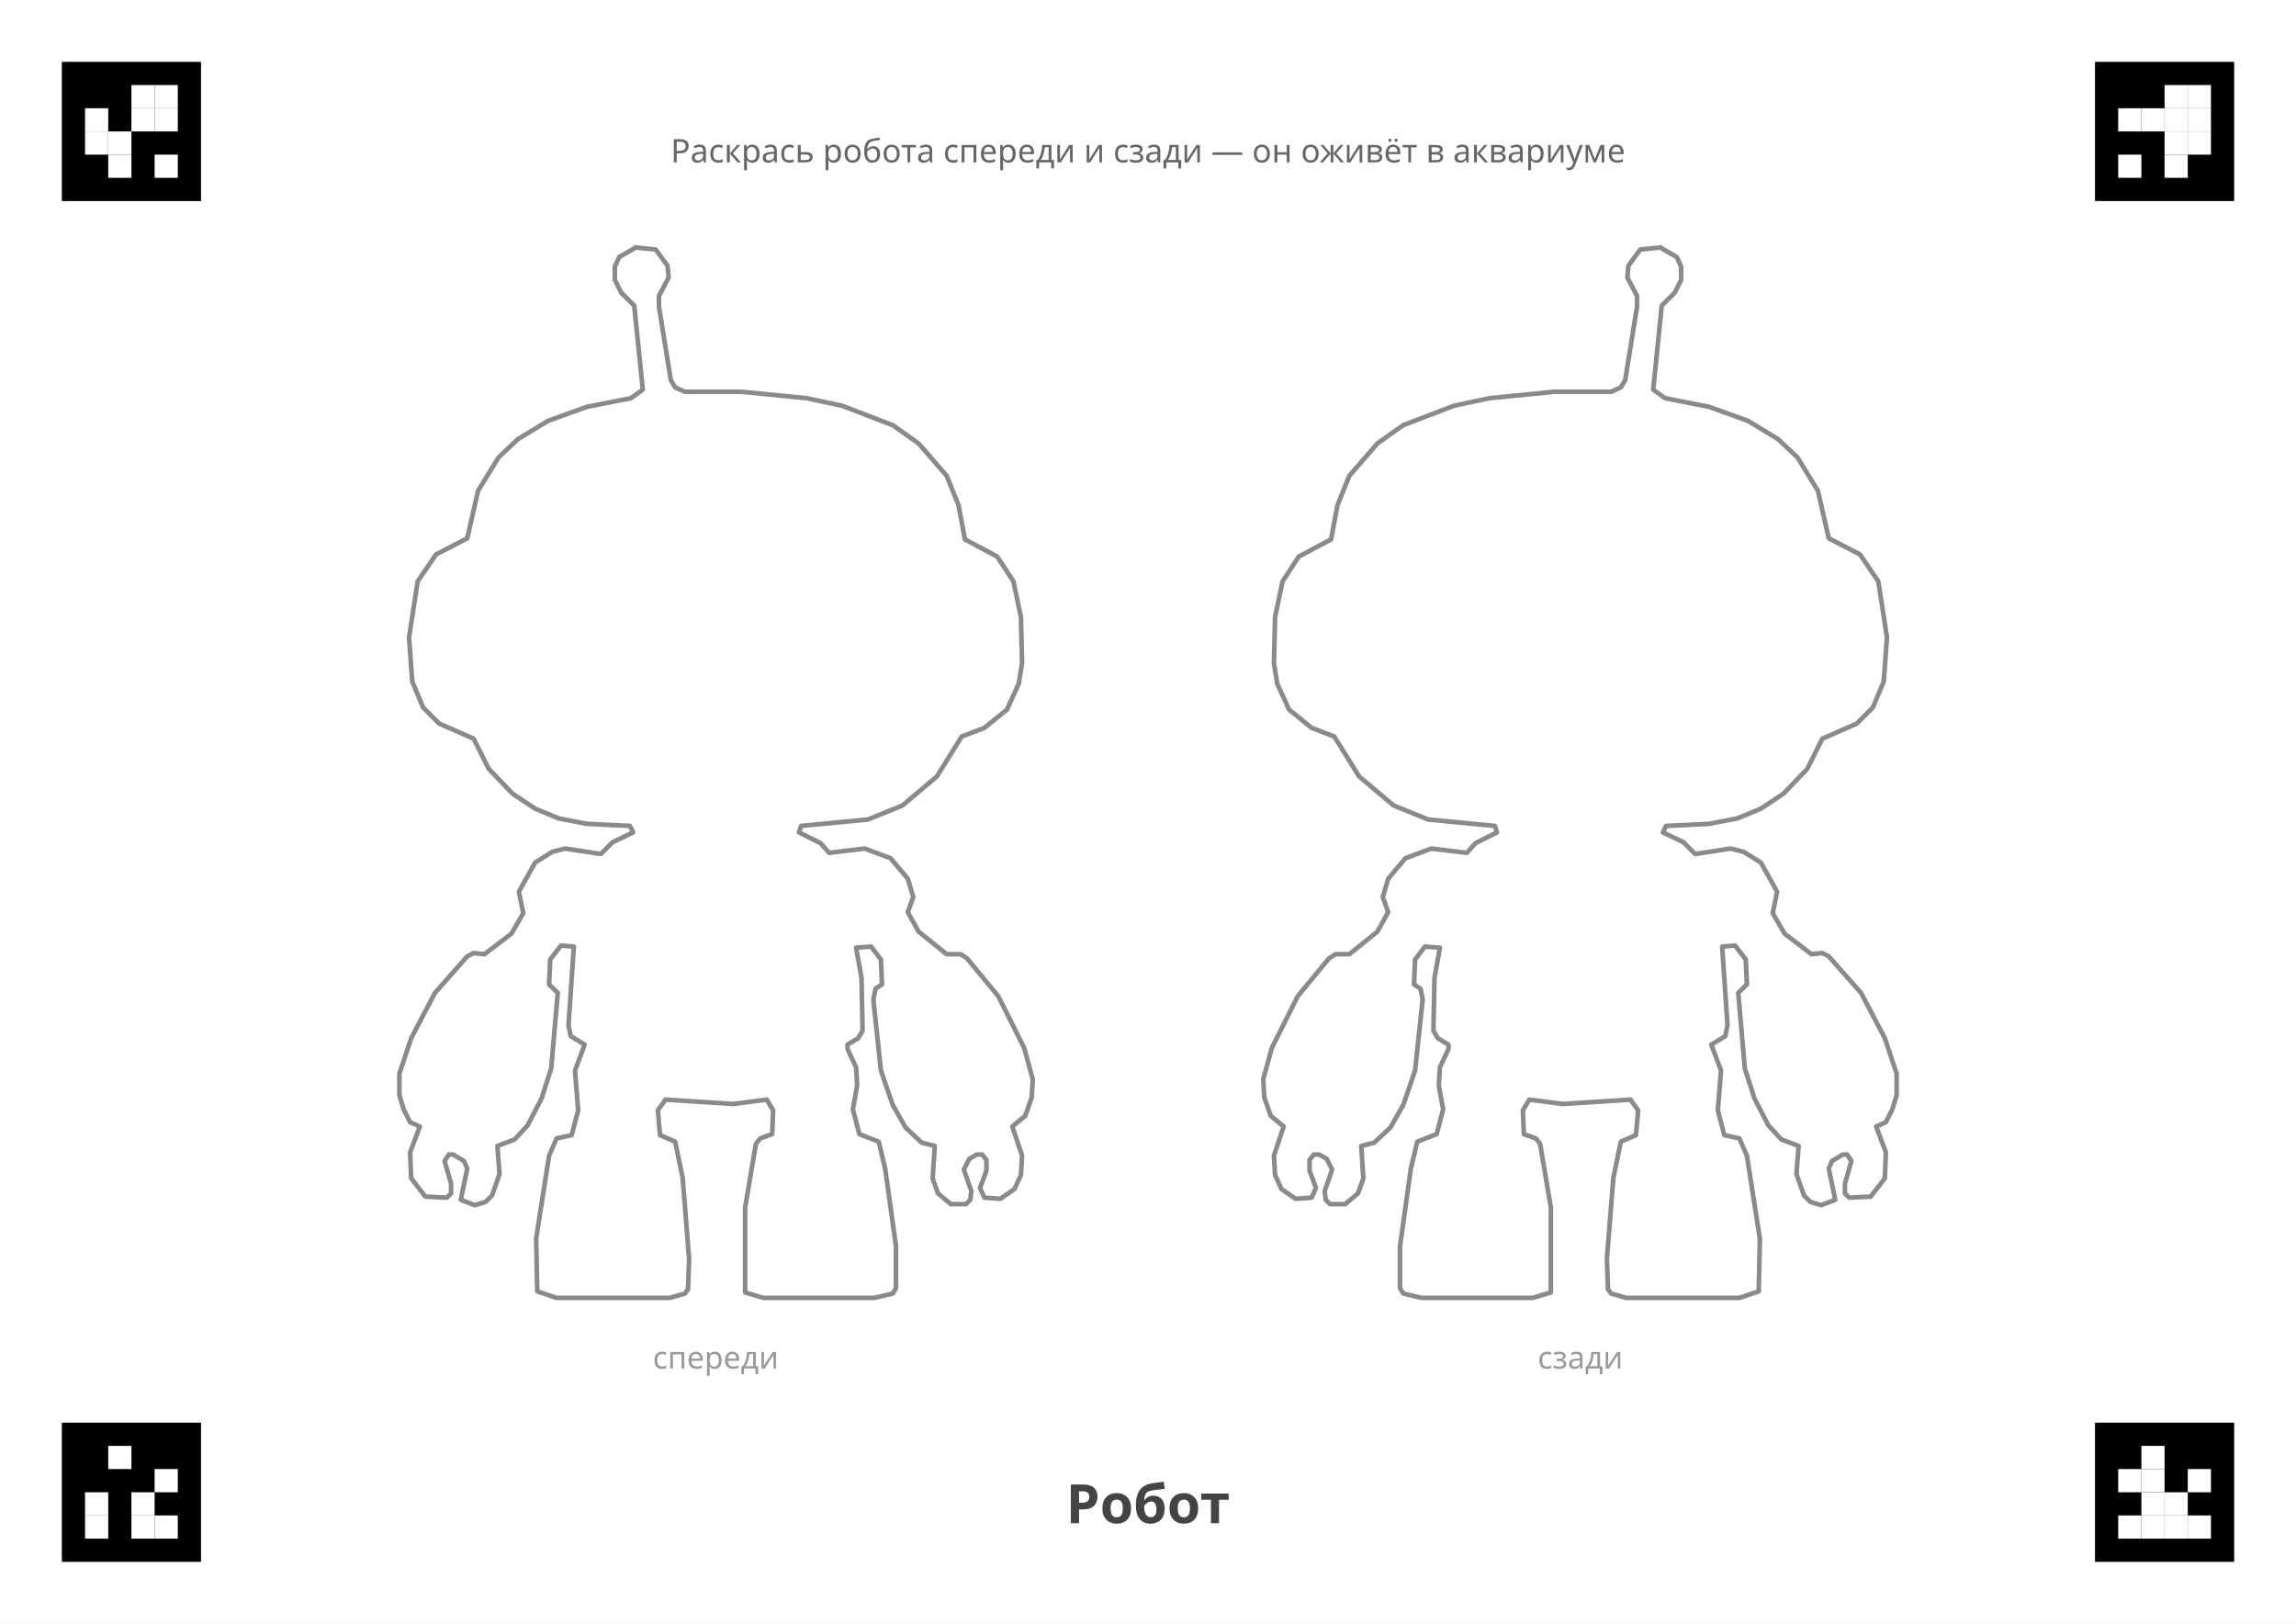
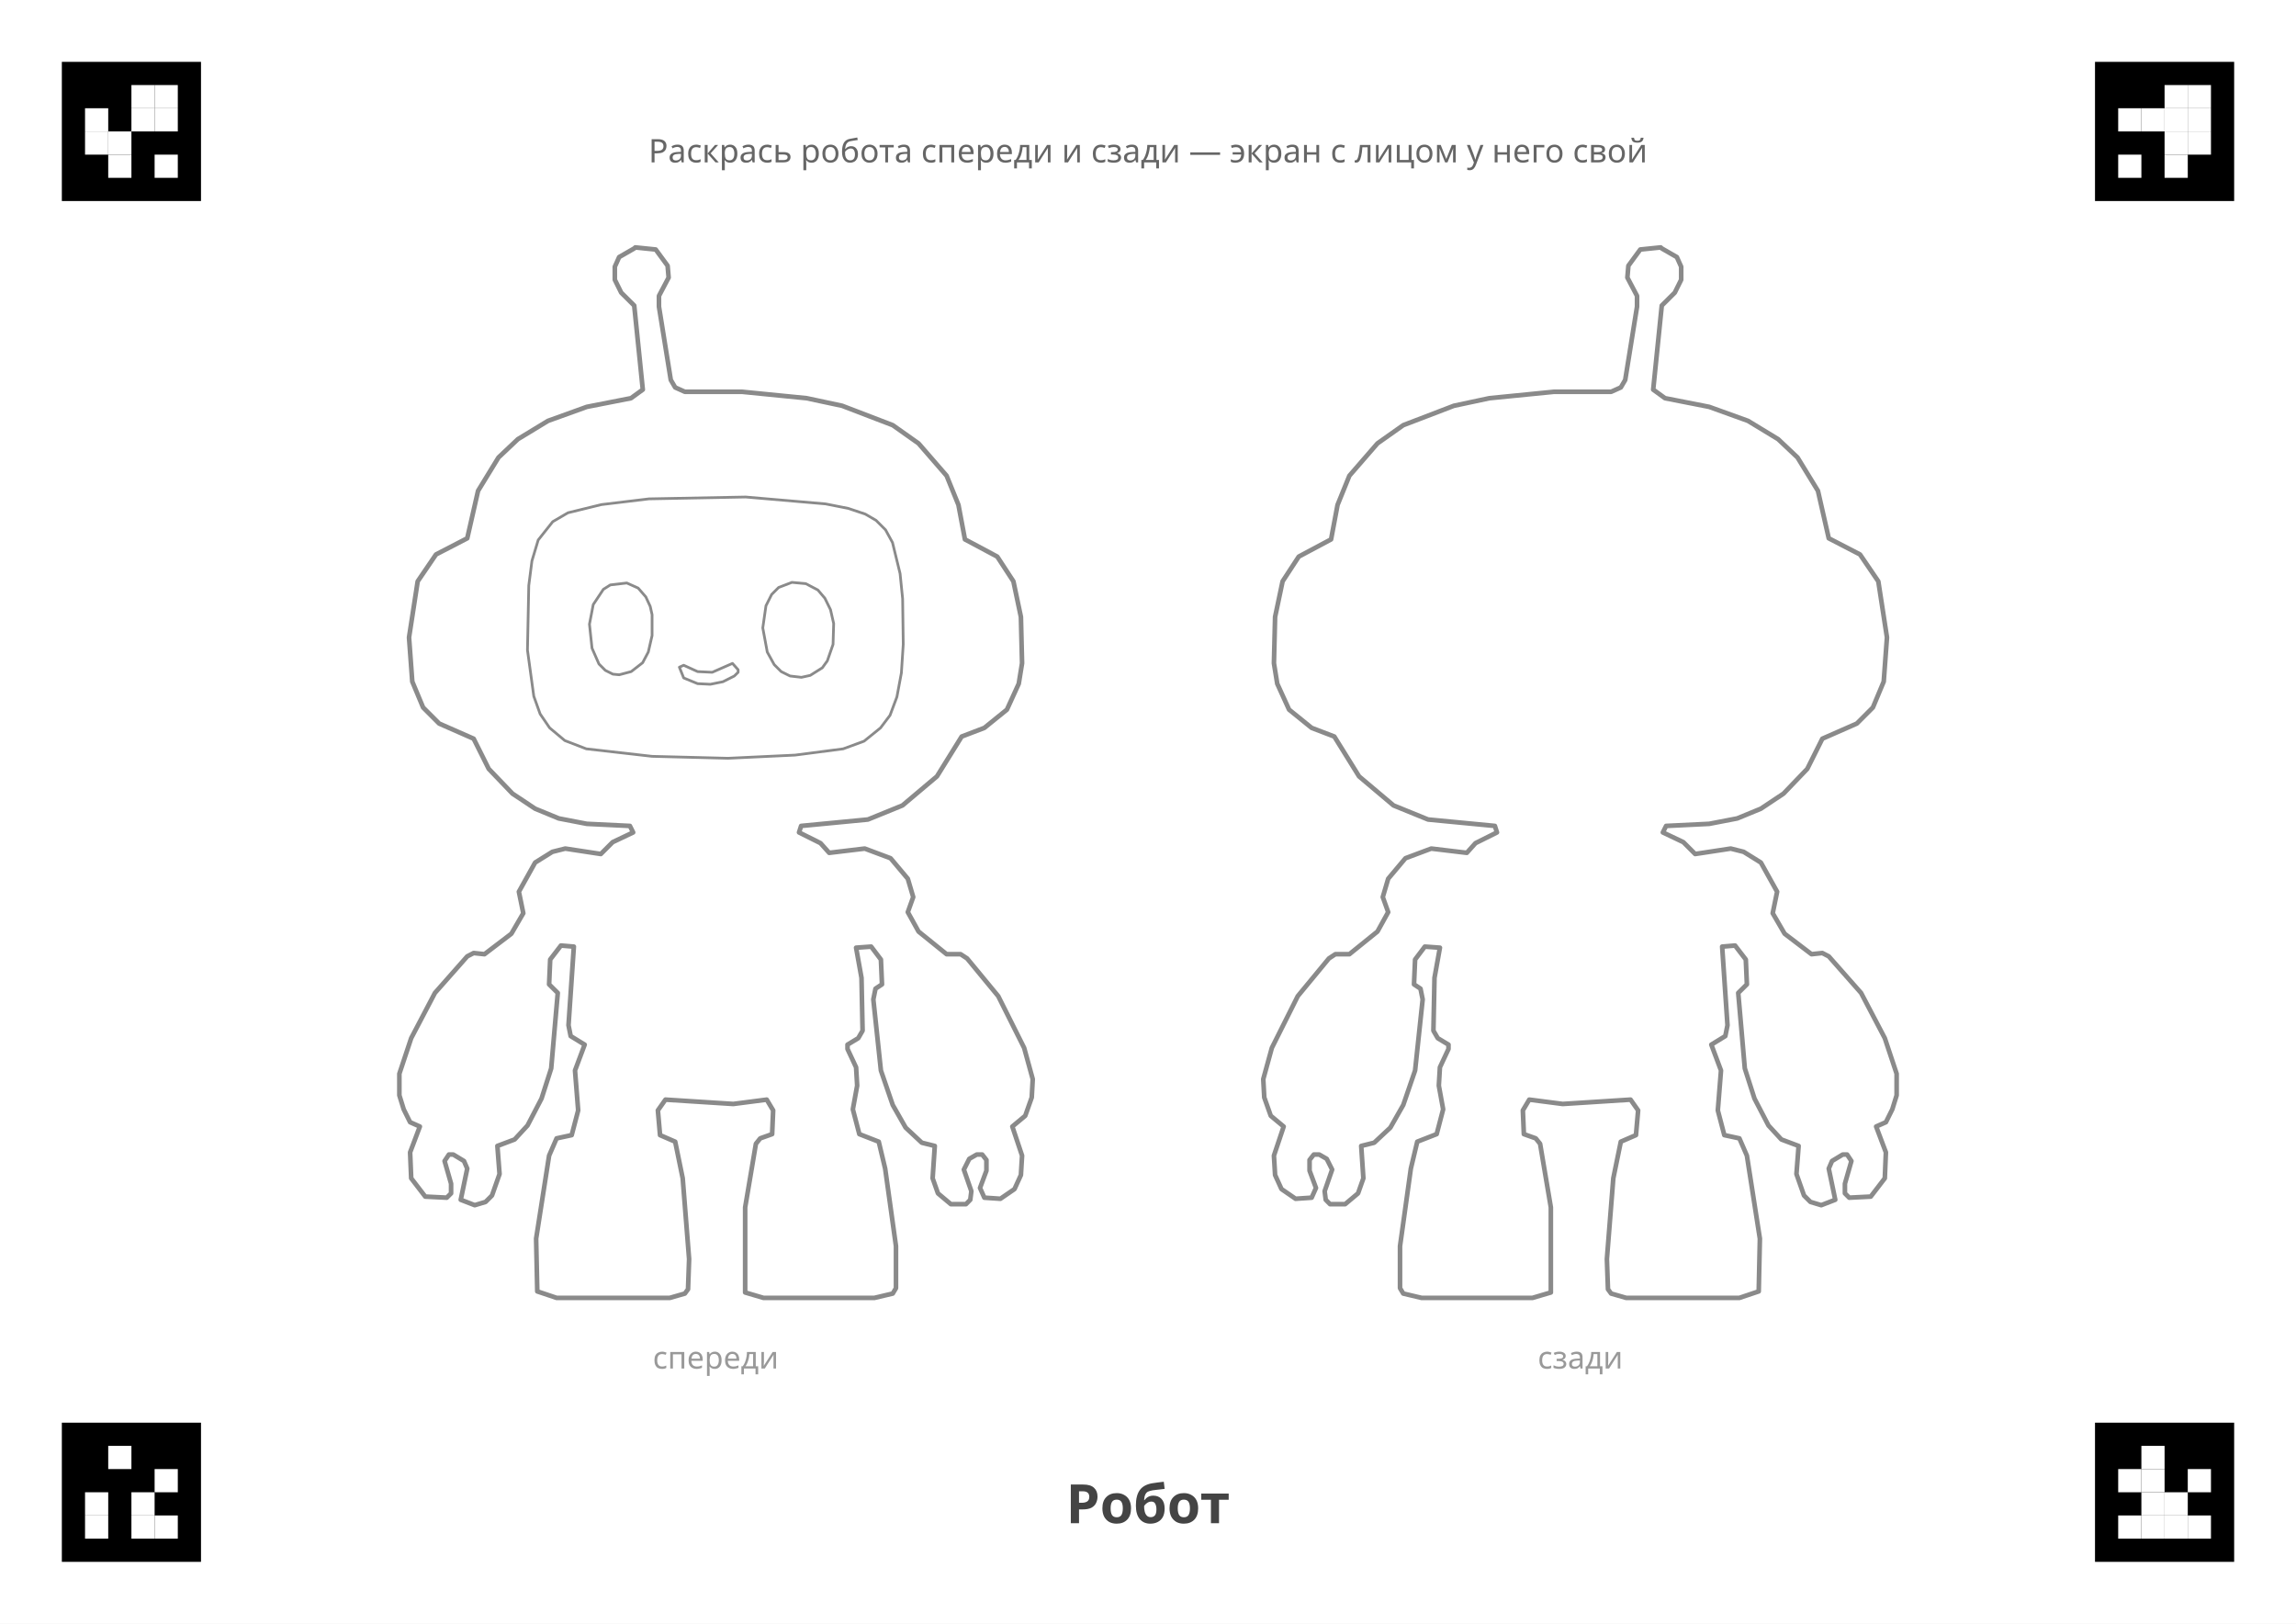
<svg xmlns="http://www.w3.org/2000/svg" width="297mm" height="210mm" viewBox="0 0 297 210">
  <rect width="297" height="210" fill="#fff" />
  <rect x="8" y="8" width="18" height="18" fill="#000" />
  <rect x="17.00" y="11.00" width="3" height="3" fill="#fff" />
  <rect x="20.00" y="11.00" width="3" height="3" fill="#fff" />
  <rect x="11.00" y="14.00" width="3" height="3" fill="#fff" />
  <rect x="17.00" y="14.00" width="3" height="3" fill="#fff" />
  <rect x="20.00" y="14.00" width="3" height="3" fill="#fff" />
  <rect x="11.00" y="17.00" width="3" height="3" fill="#fff" />
  <rect x="14.00" y="17.00" width="3" height="3" fill="#fff" />
  <rect x="14.00" y="20.00" width="3" height="3" fill="#fff" />
  <rect x="20.00" y="20.00" width="3" height="3" fill="#fff" />
  <rect x="271" y="8" width="18" height="18" fill="#000" />
  <rect x="280.00" y="11.00" width="3" height="3" fill="#fff" />
  <rect x="283.00" y="11.00" width="3" height="3" fill="#fff" />
  <rect x="274.00" y="14.00" width="3" height="3" fill="#fff" />
  <rect x="277.00" y="14.00" width="3" height="3" fill="#fff" />
  <rect x="280.00" y="14.00" width="3" height="3" fill="#fff" />
  <rect x="283.00" y="14.00" width="3" height="3" fill="#fff" />
  <rect x="280.00" y="17.00" width="3" height="3" fill="#fff" />
  <rect x="283.00" y="17.00" width="3" height="3" fill="#fff" />
  <rect x="274.00" y="20.00" width="3" height="3" fill="#fff" />
  <rect x="280.00" y="20.00" width="3" height="3" fill="#fff" />
  <rect x="8" y="184" width="18" height="18" fill="#000" />
  <rect x="14.00" y="187.00" width="3" height="3" fill="#fff" />
  <rect x="20.00" y="190.00" width="3" height="3" fill="#fff" />
  <rect x="11.00" y="193.00" width="3" height="3" fill="#fff" />
  <rect x="17.00" y="193.00" width="3" height="3" fill="#fff" />
  <rect x="11.00" y="196.00" width="3" height="3" fill="#fff" />
  <rect x="17.00" y="196.00" width="3" height="3" fill="#fff" />
  <rect x="20.00" y="196.00" width="3" height="3" fill="#fff" />
  <rect x="271" y="184" width="18" height="18" fill="#000" />
  <rect x="277.00" y="187.00" width="3" height="3" fill="#fff" />
  <rect x="274.00" y="190.00" width="3" height="3" fill="#fff" />
  <rect x="277.00" y="190.00" width="3" height="3" fill="#fff" />
  <rect x="283.00" y="190.00" width="3" height="3" fill="#fff" />
  <rect x="277.00" y="193.00" width="3" height="3" fill="#fff" />
  <rect x="280.00" y="193.00" width="3" height="3" fill="#fff" />
  <rect x="274.00" y="196.00" width="3" height="3" fill="#fff" />
  <rect x="277.00" y="196.00" width="3" height="3" fill="#fff" />
  <rect x="280.00" y="196.00" width="3" height="3" fill="#fff" />
  <rect x="283.00" y="196.00" width="3" height="3" fill="#fff" />
  <path d="M82.18 32.00 L84.82 32.27 L86.36 34.37 L86.49 35.90 L85.24 38.27 L85.24 39.66 L86.77 49.14 L87.34 50.11 L88.59 50.67 L95.97 50.67 L104.33 51.50 L108.93 52.48 L115.48 54.99 L118.82 57.35 L122.45 61.53 L123.98 65.30 L124.82 69.76 L129.00 71.99 L131.09 75.19 L132.06 79.79 L132.21 85.78 L131.78 88.43 L130.25 91.78 L127.33 94.14 L124.40 95.26 L121.20 100.41 L116.74 104.17 L112.27 105.99 L103.63 106.82 L103.36 107.66 L106.14 109.05 L107.26 110.30 L111.86 109.75 L115.20 111.00 L117.43 113.65 L118.13 116.02 L117.43 117.97 L118.82 120.48 L122.45 123.41 L124.26 123.41 L125.10 123.96 L129.13 128.84 L132.48 135.53 L133.59 139.57 L133.46 141.94 L132.62 144.31 L130.95 145.70 L132.21 149.46 L132.06 151.97 L131.23 153.79 L129.41 155.04 L127.33 154.90 L126.77 153.64 L127.60 151.41 L127.60 150.02 L127.05 149.32 L126.35 149.32 L125.38 149.88 L124.68 151.27 L125.65 154.06 L125.51 155.17 L124.95 155.74 L123.00 155.74 L121.33 154.34 L120.64 152.39 L120.92 148.21 L119.24 147.79 L117.15 145.84 L115.48 142.91 L113.95 138.45 L112.97 129.26 L113.25 127.87 L114.09 127.31 L113.95 124.10 L112.69 122.43 L110.74 122.57 L111.44 126.47 L111.58 133.30 L111.02 134.27 L109.63 135.11 L109.63 135.67 L110.74 138.04 L110.88 140.41 L110.32 143.47 L111.16 146.68 L113.67 147.66 L114.50 151.14 L115.90 161.17 L115.90 166.60 L115.48 167.30 L113.11 167.86 L98.76 167.86 L96.39 167.16 L96.39 156.15 L97.78 147.93 L98.34 147.23 L99.88 146.68 L100.01 143.61 L99.18 142.22 L94.85 142.78 L86.08 142.22 L85.10 143.61 L85.38 146.81 L87.34 147.66 L88.31 152.39 L89.14 162.84 L89.00 166.74 L88.59 167.30 L86.64 167.86 L72.00 167.86 L69.50 167.02 L69.35 160.20 L71.03 149.46 L72.00 147.23 L73.95 146.81 L74.79 143.61 L74.38 138.45 L75.63 135.11 L73.82 134.00 L73.54 132.60 L74.23 122.43 L72.56 122.29 L71.17 124.10 L71.03 127.31 L72.15 128.42 L71.30 138.18 L70.05 142.08 L68.24 145.56 L66.57 147.37 L64.34 148.21 L64.62 151.84 L63.64 154.62 L62.81 155.45 L61.41 155.87 L59.60 155.17 L60.44 151.14 L60.02 150.16 L58.63 149.32 L58.07 149.32 L57.51 150.16 L58.35 153.09 L58.35 154.34 L57.79 154.90 L55.01 154.76 L53.19 152.39 L53.05 149.04 L54.31 145.70 L53.05 145.14 L52.22 143.47 L51.66 141.66 L51.66 138.87 L53.19 134.27 L56.26 128.42 L60.44 123.69 L61.27 123.26 L62.67 123.41 L66.15 120.76 L67.69 118.11 L67.12 115.33 L69.22 111.56 L71.45 110.17 L73.12 109.75 L77.72 110.45 L79.25 108.92 L81.90 107.66 L81.48 106.82 L75.91 106.55 L72.28 105.85 L69.22 104.59 L66.29 102.64 L63.22 99.44 L61.27 95.54 L56.81 93.58 L54.73 91.50 L53.33 88.15 L52.91 82.44 L54.03 75.19 L56.40 71.71 L60.44 69.62 L61.84 63.48 L64.48 59.17 L66.99 56.80 L70.89 54.43 L75.91 52.62 L81.62 51.50 L83.15 50.39 L82.04 39.52 L80.36 37.85 L79.53 36.18 L79.53 34.50 L80.09 33.25 L82.04 32.13 Z" fill="#fff" stroke="#8a8a8a" stroke-width="0.6" stroke-linejoin="round" />
  <path d="M214.82 32.00 L212.18 32.27 L210.64 34.37 L210.51 35.90 L211.76 38.27 L211.76 39.66 L210.23 49.14 L209.66 50.11 L208.41 50.67 L201.03 50.67 L192.67 51.50 L188.07 52.48 L181.52 54.99 L178.18 57.35 L174.55 61.53 L173.02 65.30 L172.18 69.76 L168.00 71.99 L165.91 75.19 L164.94 79.79 L164.79 85.78 L165.22 88.43 L166.75 91.78 L169.67 94.14 L172.60 95.26 L175.80 100.41 L180.26 104.17 L184.73 105.99 L193.37 106.82 L193.64 107.66 L190.86 109.05 L189.74 110.30 L185.14 109.75 L181.80 111.00 L179.57 113.65 L178.87 116.02 L179.57 117.97 L178.18 120.48 L174.55 123.41 L172.74 123.41 L171.90 123.96 L167.87 128.84 L164.52 135.53 L163.41 139.57 L163.54 141.94 L164.38 144.31 L166.05 145.70 L164.79 149.46 L164.94 151.97 L165.77 153.79 L167.59 155.04 L169.67 154.90 L170.23 153.64 L169.40 151.41 L169.40 150.02 L169.95 149.32 L170.65 149.32 L171.62 149.88 L172.32 151.27 L171.35 154.06 L171.49 155.17 L172.05 155.74 L174.00 155.74 L175.67 154.34 L176.36 152.39 L176.08 148.21 L177.76 147.79 L179.85 145.84 L181.52 142.91 L183.05 138.45 L184.03 129.26 L183.75 127.87 L182.91 127.31 L183.05 124.10 L184.31 122.43 L186.26 122.57 L185.56 126.47 L185.42 133.30 L185.98 134.27 L187.37 135.11 L187.37 135.67 L186.26 138.04 L186.12 140.41 L186.68 143.47 L185.84 146.68 L183.33 147.66 L182.50 151.14 L181.10 161.17 L181.10 166.60 L181.52 167.30 L183.89 167.86 L198.24 167.86 L200.61 167.16 L200.61 156.15 L199.22 147.93 L198.66 147.23 L197.12 146.68 L196.99 143.61 L197.82 142.22 L202.15 142.78 L210.92 142.22 L211.90 143.61 L211.62 146.81 L209.66 147.66 L208.69 152.39 L207.86 162.84 L208.00 166.74 L208.41 167.30 L210.36 167.86 L225.00 167.86 L227.50 167.02 L227.65 160.20 L225.97 149.46 L225.00 147.23 L223.05 146.81 L222.21 143.61 L222.62 138.45 L221.37 135.11 L223.18 134.00 L223.46 132.60 L222.77 122.43 L224.44 122.29 L225.83 124.10 L225.97 127.31 L224.85 128.42 L225.70 138.18 L226.95 142.08 L228.76 145.56 L230.43 147.37 L232.66 148.21 L232.38 151.84 L233.36 154.62 L234.19 155.45 L235.59 155.87 L237.40 155.17 L236.56 151.14 L236.98 150.16 L238.37 149.32 L238.93 149.32 L239.49 150.16 L238.65 153.09 L238.65 154.34 L239.21 154.90 L241.99 154.76 L243.81 152.39 L243.95 149.04 L242.69 145.70 L243.95 145.14 L244.78 143.47 L245.34 141.66 L245.34 138.87 L243.81 134.27 L240.74 128.42 L236.56 123.69 L235.73 123.26 L234.33 123.41 L230.85 120.76 L229.31 118.11 L229.88 115.33 L227.78 111.56 L225.55 110.17 L223.88 109.75 L219.28 110.45 L217.75 108.92 L215.10 107.66 L215.52 106.82 L221.09 106.55 L224.72 105.85 L227.78 104.59 L230.71 102.64 L233.78 99.44 L235.73 95.54 L240.19 93.58 L242.27 91.50 L243.67 88.15 L244.09 82.44 L242.97 75.19 L240.60 71.71 L236.56 69.62 L235.16 63.48 L232.52 59.17 L230.01 56.80 L226.11 54.43 L221.09 52.62 L215.38 51.50 L213.85 50.39 L214.96 39.52 L216.64 37.85 L217.47 36.18 L217.47 34.50 L216.91 33.25 L214.96 32.13 Z" fill="#fff" stroke="#8a8a8a" stroke-width="0.6" stroke-linejoin="round" />
+   <path d="M96.46 64.28 L106.78 65.17 L109.72 65.75 L111.93 66.49 L113.32 67.30 L114.55 68.53 L115.45 70.17 L116.43 74.18 L116.76 77.45 L116.84 83.34 L116.60 87.03 L116.02 90.13 L115.13 92.51 L113.90 94.14 L111.77 95.86 L109.07 96.85 L102.85 97.66 L94.18 98.07 L84.35 97.82 L75.84 96.85 L73.06 95.78 L71.10 94.14 L69.87 92.34 L69.05 90.05 L68.23 84.08 L68.40 75.73 L68.81 72.54 L69.62 69.84 L71.50 67.47 L73.47 66.32 L77.80 65.26 L83.94 64.52 Z" fill="none" stroke="#8a8a8a" stroke-width="0.35" stroke-linejoin="round" />
+   <path d="M102.44 75.32 L104.24 75.49 L105.80 76.31 L106.70 77.37 L107.43 78.85 L107.84 80.64 L107.76 83.34 L107.02 85.47 L106.37 86.37 L104.81 87.35 L103.67 87.60 L102.20 87.43 L101.05 86.86 L100.15 85.96 L99.25 84.33 L98.67 81.21 L99.08 78.35 L99.82 76.88 L100.72 75.98 Z" fill="none" stroke="#8a8a8a" stroke-width="0.35" stroke-linejoin="round" />
+   <path d="M81.08 75.40 L82.55 76.06 L83.54 77.20 L84.11 78.43 L84.35 79.50 L84.35 82.20 L83.86 84.33 L83.13 85.71 L81.65 86.86 L80.10 87.27 L79.28 87.19 L78.30 86.70 L77.48 85.88 L76.58 83.83 L76.25 80.73 L76.74 78.19 L78.05 76.22 L78.95 75.65 Z" fill="none" stroke="#8a8a8a" stroke-width="0.35" stroke-linejoin="round" />
+   <path d="M94.75 85.80 L95.48 86.62 L95.48 86.95 L94.99 87.43 L93.52 88.17 L91.89 88.50 L90.24 88.42 L88.44 87.68 L87.88 86.29 L88.44 86.04 L90.24 86.86 L92.13 86.95 Z" fill="none" stroke="#8a8a8a" stroke-width="0.35" stroke-linejoin="round" />
  <text x="92.58" y="177.00" text-anchor="middle" font-family="Segoe UI, sans-serif" font-size="4" fill="#999">спереди</text>
  <text x="204.42" y="177.00" text-anchor="middle" font-family="Segoe UI, sans-serif" font-size="4" fill="#999">сзади</text>
-   <text x="148.5" y="21" text-anchor="middle" font-family="Segoe UI, sans-serif" font-size="4.2" fill="#666">Раскрась робота спереди и сзади — он оживёт в аквариуме</text>
+   <text x="148.5" y="21" text-anchor="middle" font-family="Segoe UI, sans-serif" font-size="4.2" fill="#666">Раскрась робота спереди и сзади — экран с лицом у него свой</text>
  <text x="148.5" y="197" text-anchor="middle" font-family="Segoe UI, sans-serif" font-size="7" font-weight="600" fill="#444">Робот</text>
</svg>
